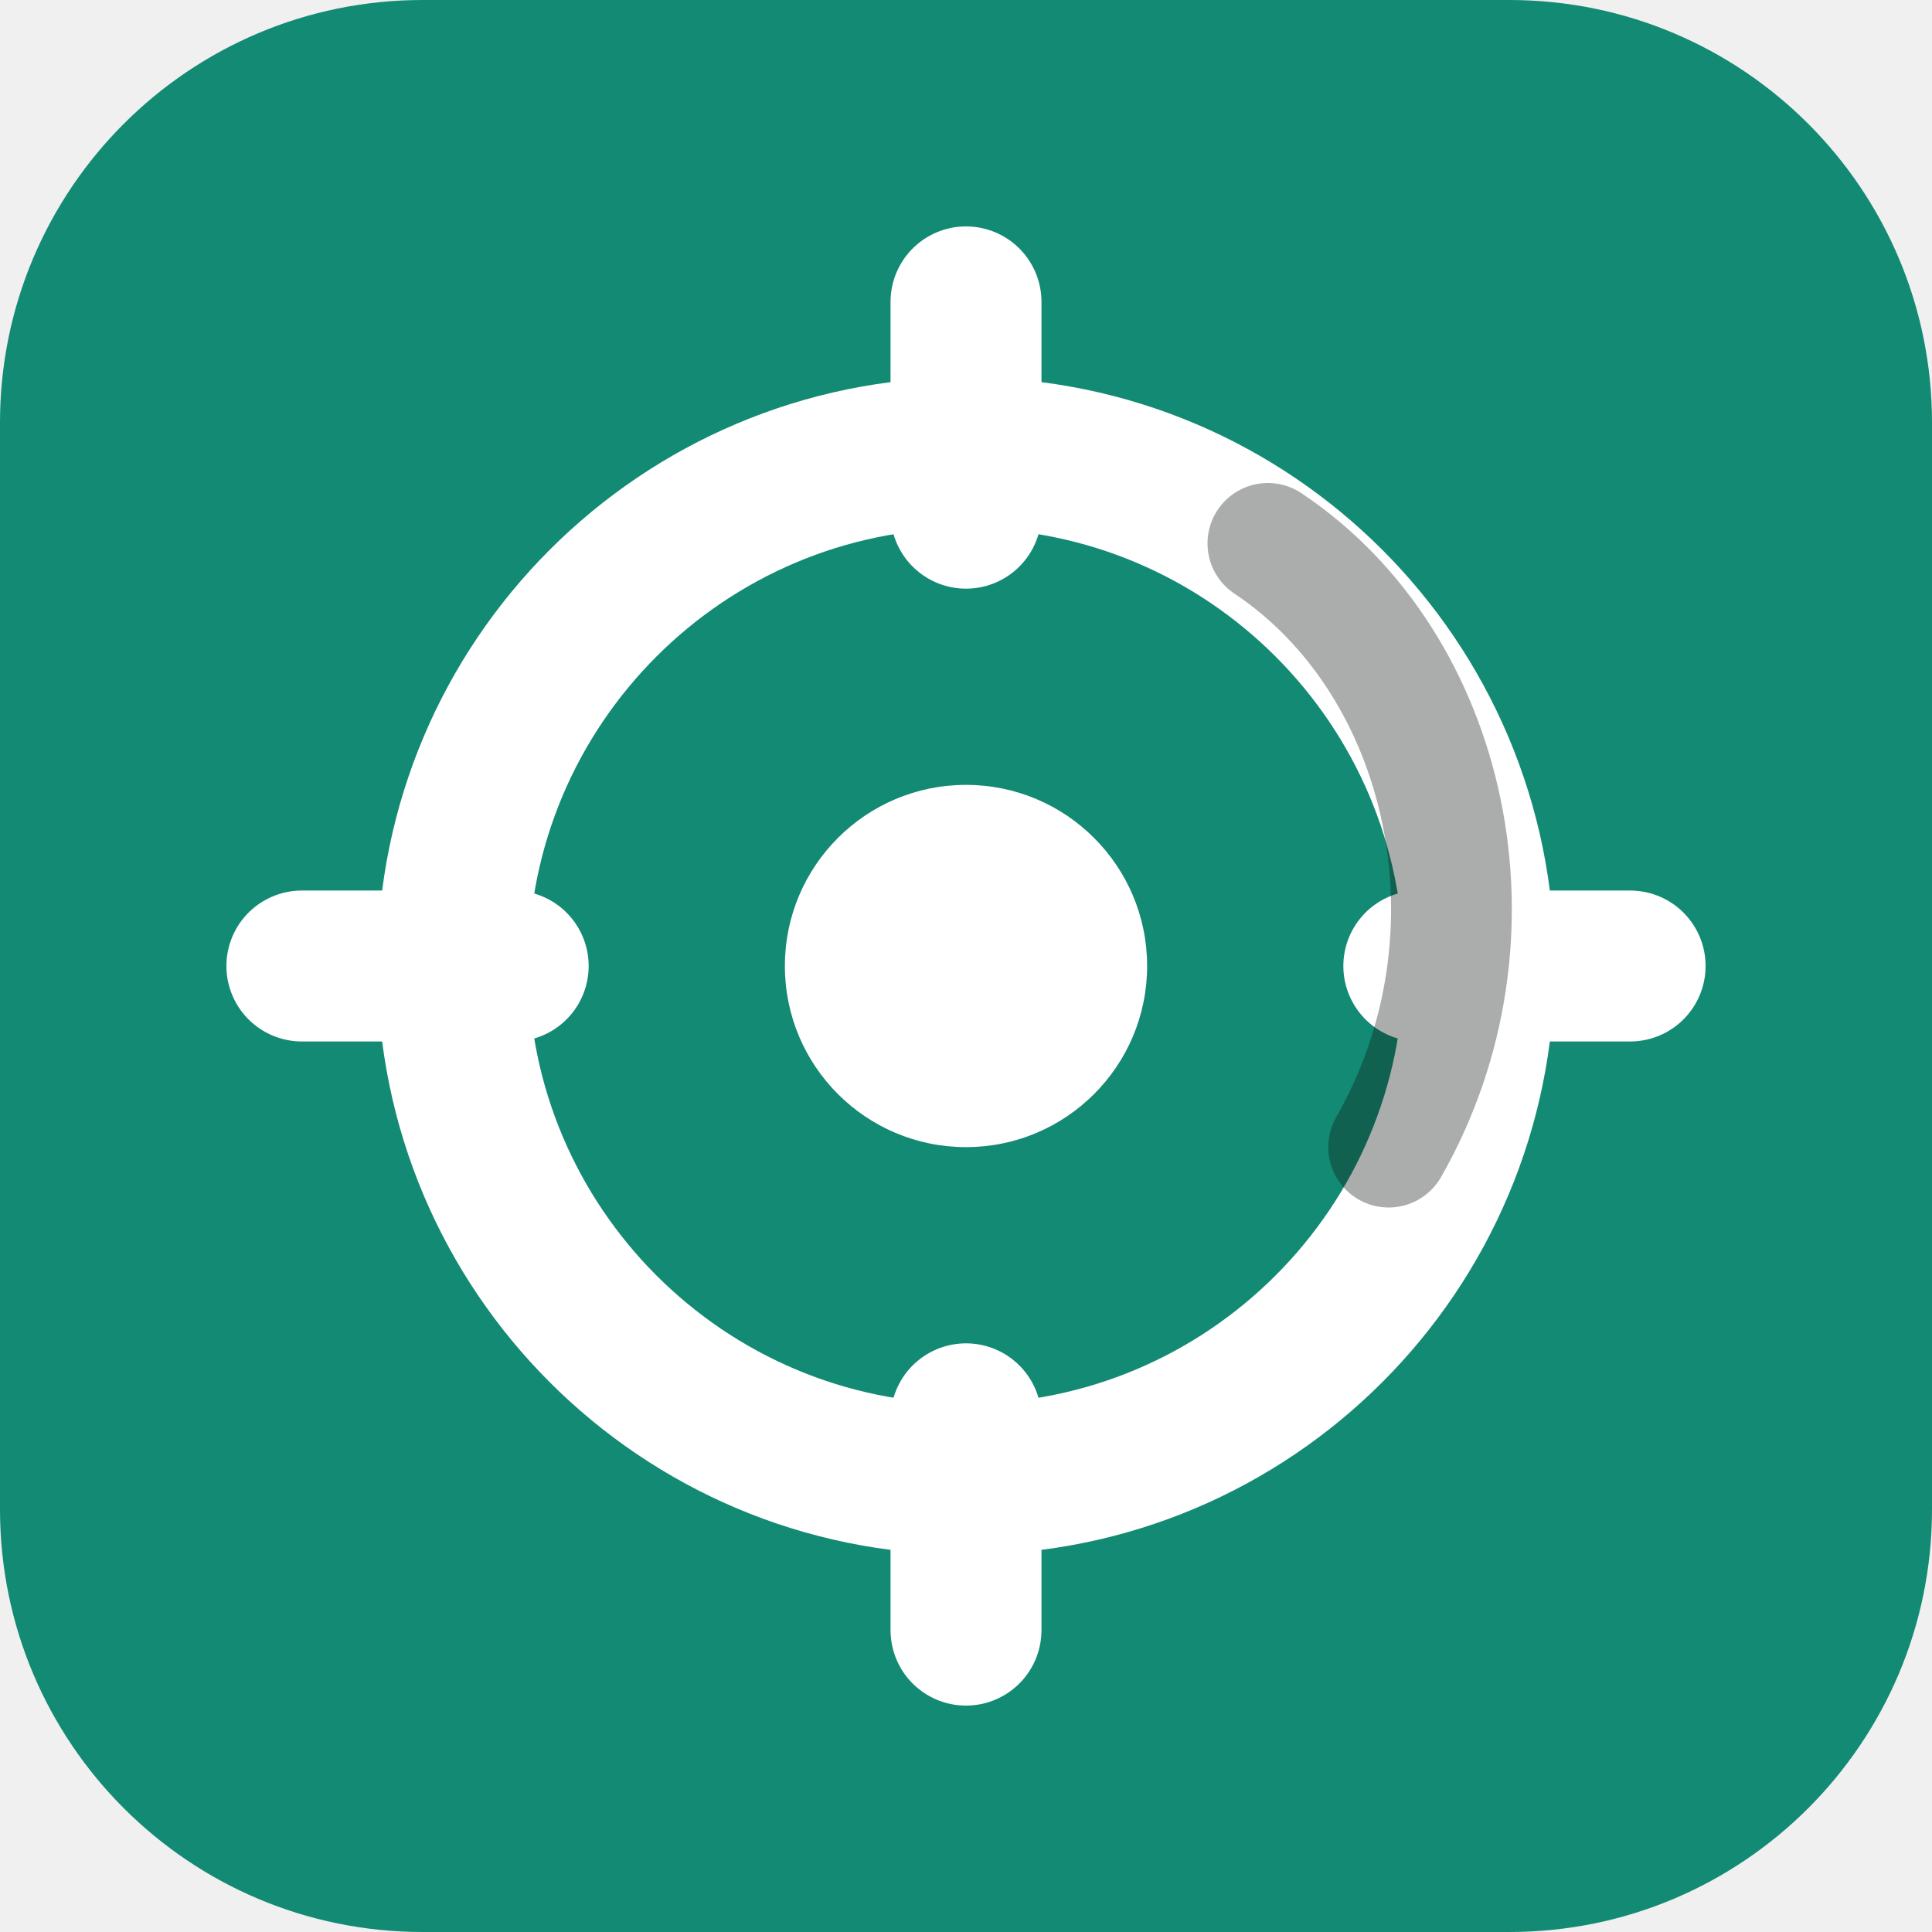
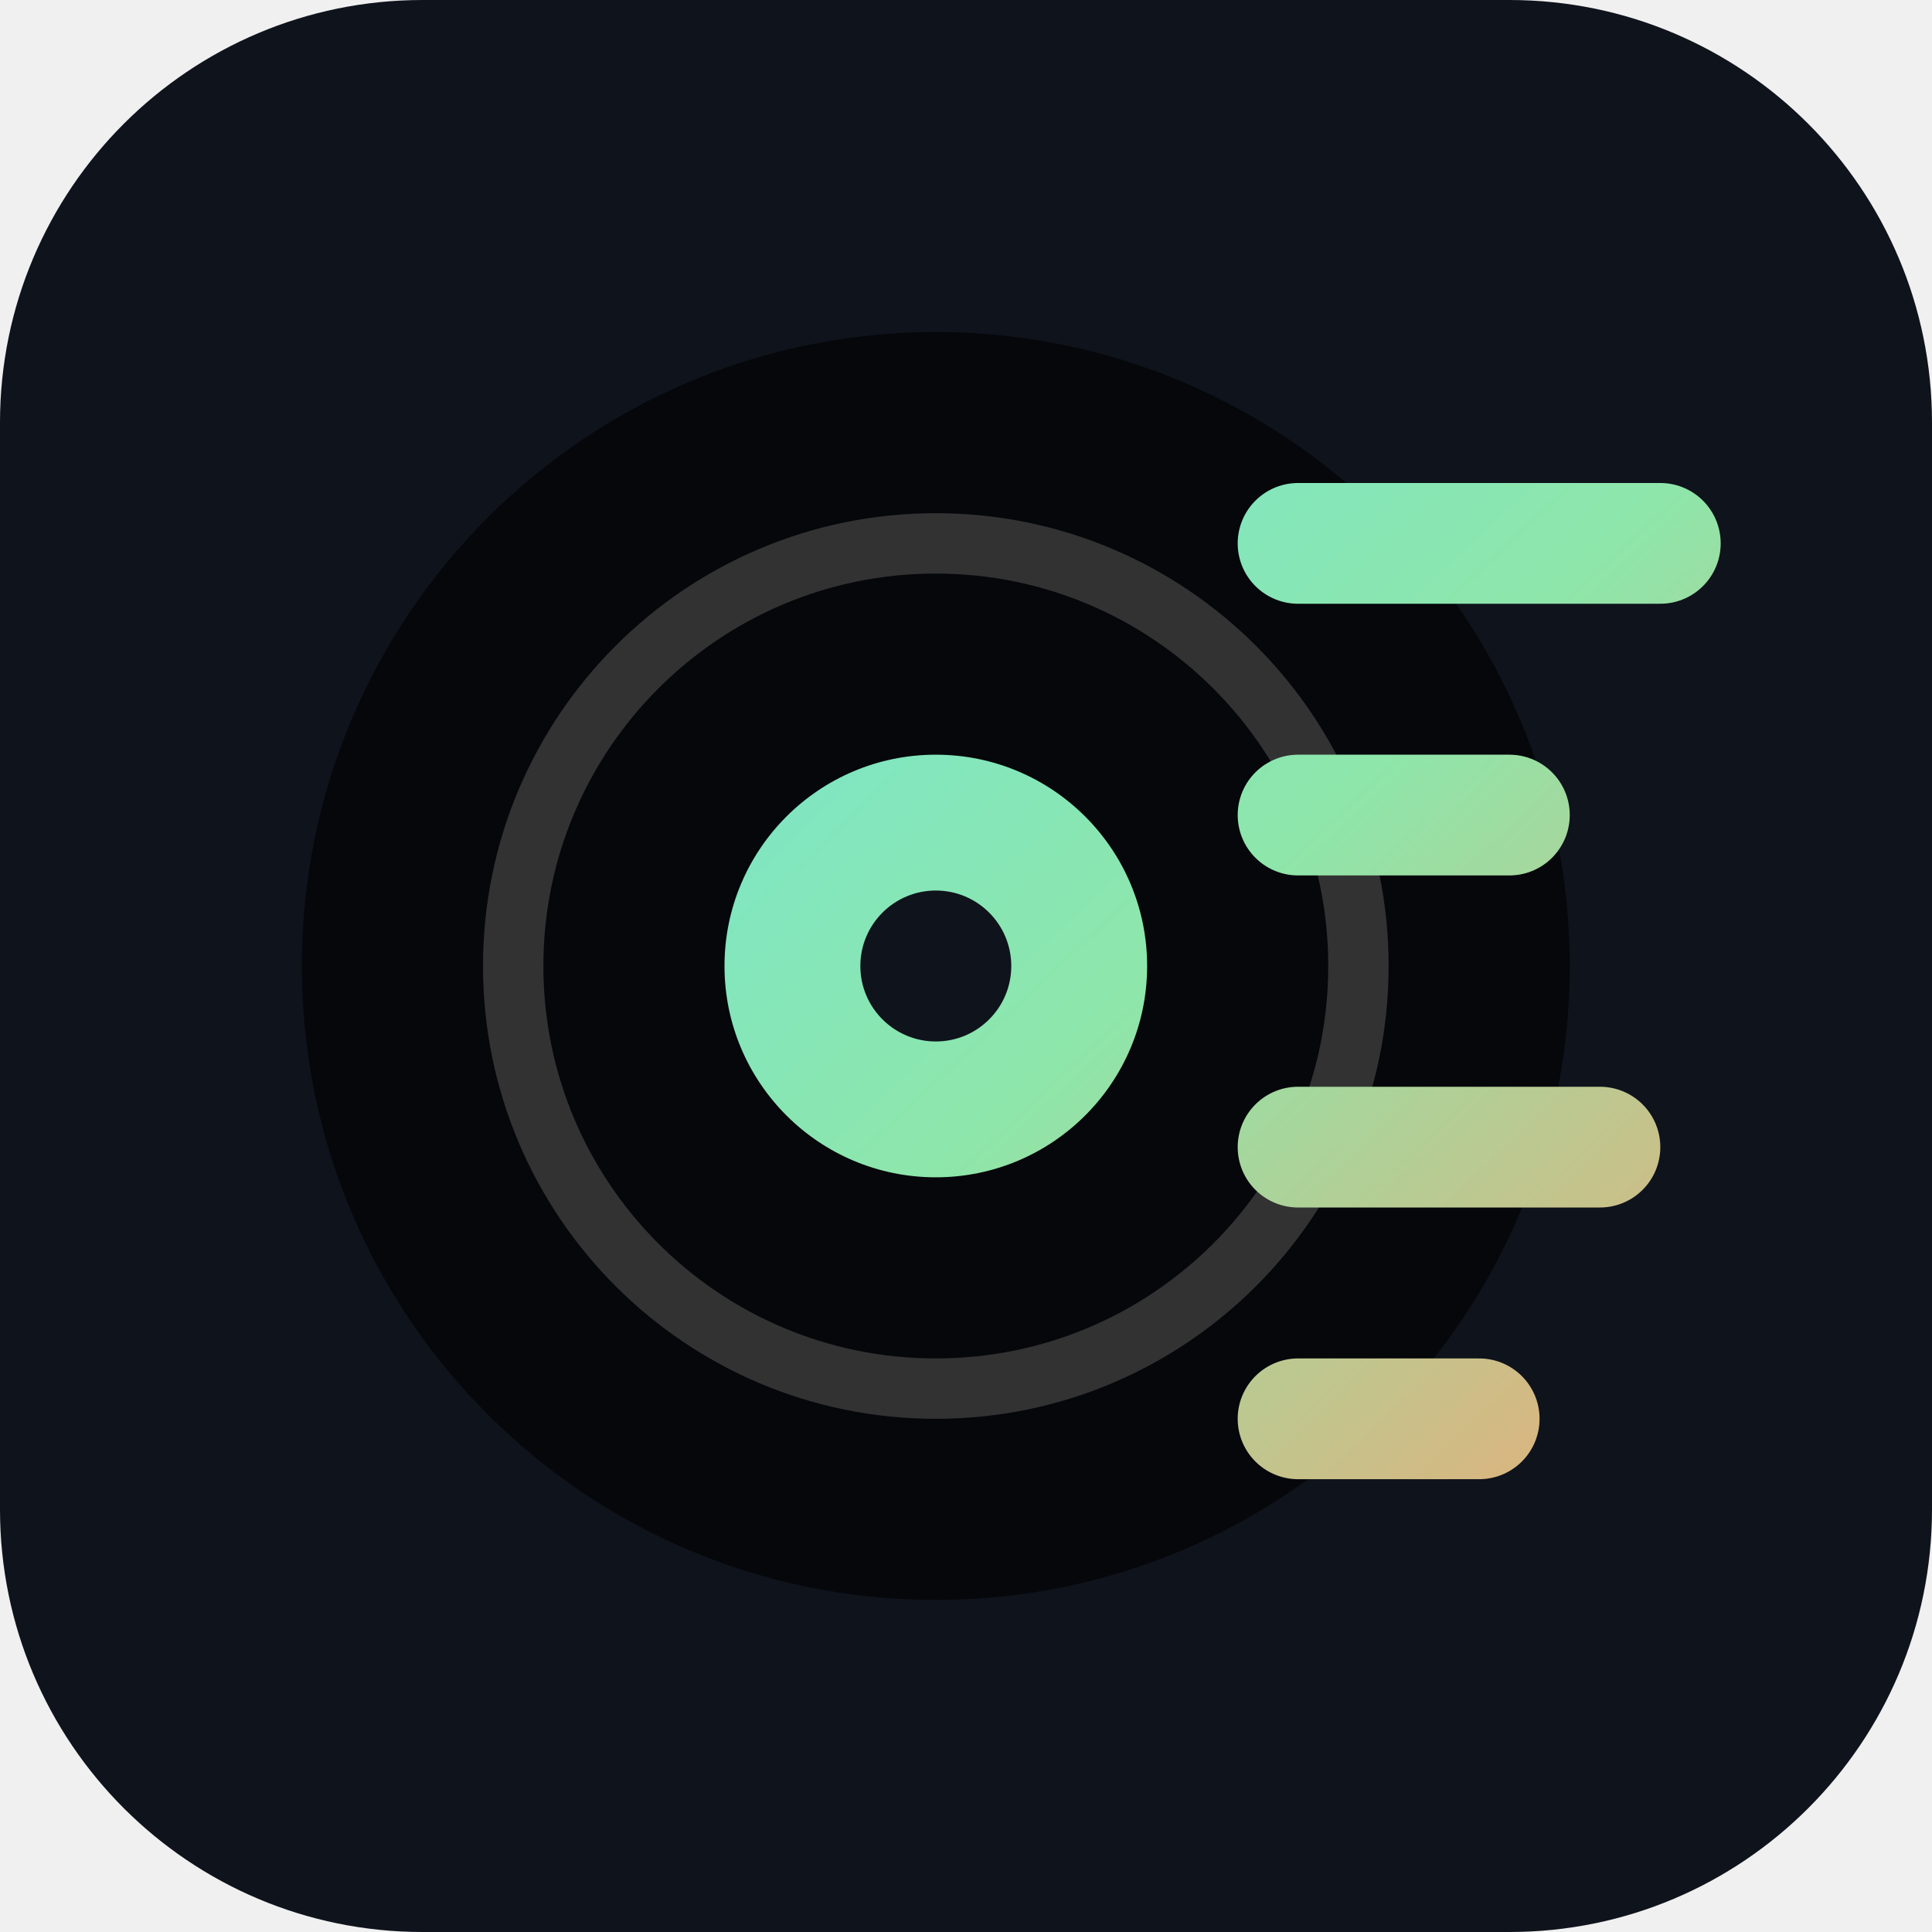
<svg xmlns="http://www.w3.org/2000/svg" viewBox="0 0 64 64" fill="none">
-   <rect width="64" height="64" rx="14" fill="#138a73" />
-   <circle cx="32" cy="32" r="17" stroke="#fff" stroke-width="5" fill="none" />
-   <circle cx="32" cy="32" r="6" fill="#fff" />
-   <path d="M32 10v7M32 47v7M10 32h7M47 32h7" stroke="#fff" stroke-width="5" stroke-linecap="round" />
-   <path d="M42 18c6 4 8 13 4 20" stroke="#0e1410" stroke-width="4" stroke-linecap="round" opacity=".35" />
+   <defs>
+     <linearGradient id="g" x1="9" y1="8" x2="56" y2="58" gradientUnits="userSpaceOnUse">
+       <stop stop-color="#65E5EE" />
+       <stop offset="0.55" stop-color="#8EE6AA" />
+       <stop offset="1" stop-color="#FF9D6B" />
+     </linearGradient>
+   </defs>
+   <rect width="64" height="64" rx="14" fill="#0F131C" />
+   <circle cx="31" cy="32" r="21" fill="#05070B" />
+   <circle cx="31" cy="32" r="14" stroke="rgba(255,247,232,.18)" stroke-width="2" />
+   <circle cx="31" cy="32" r="7" fill="url(#g)" />
+   <circle cx="31" cy="32" r="2.5" fill="#0F131C" />
+   <path d="M43 18h12M43 27h7M43 38h10M43 47h6" stroke="url(#g)" stroke-width="4" stroke-linecap="round" />
</svg>
